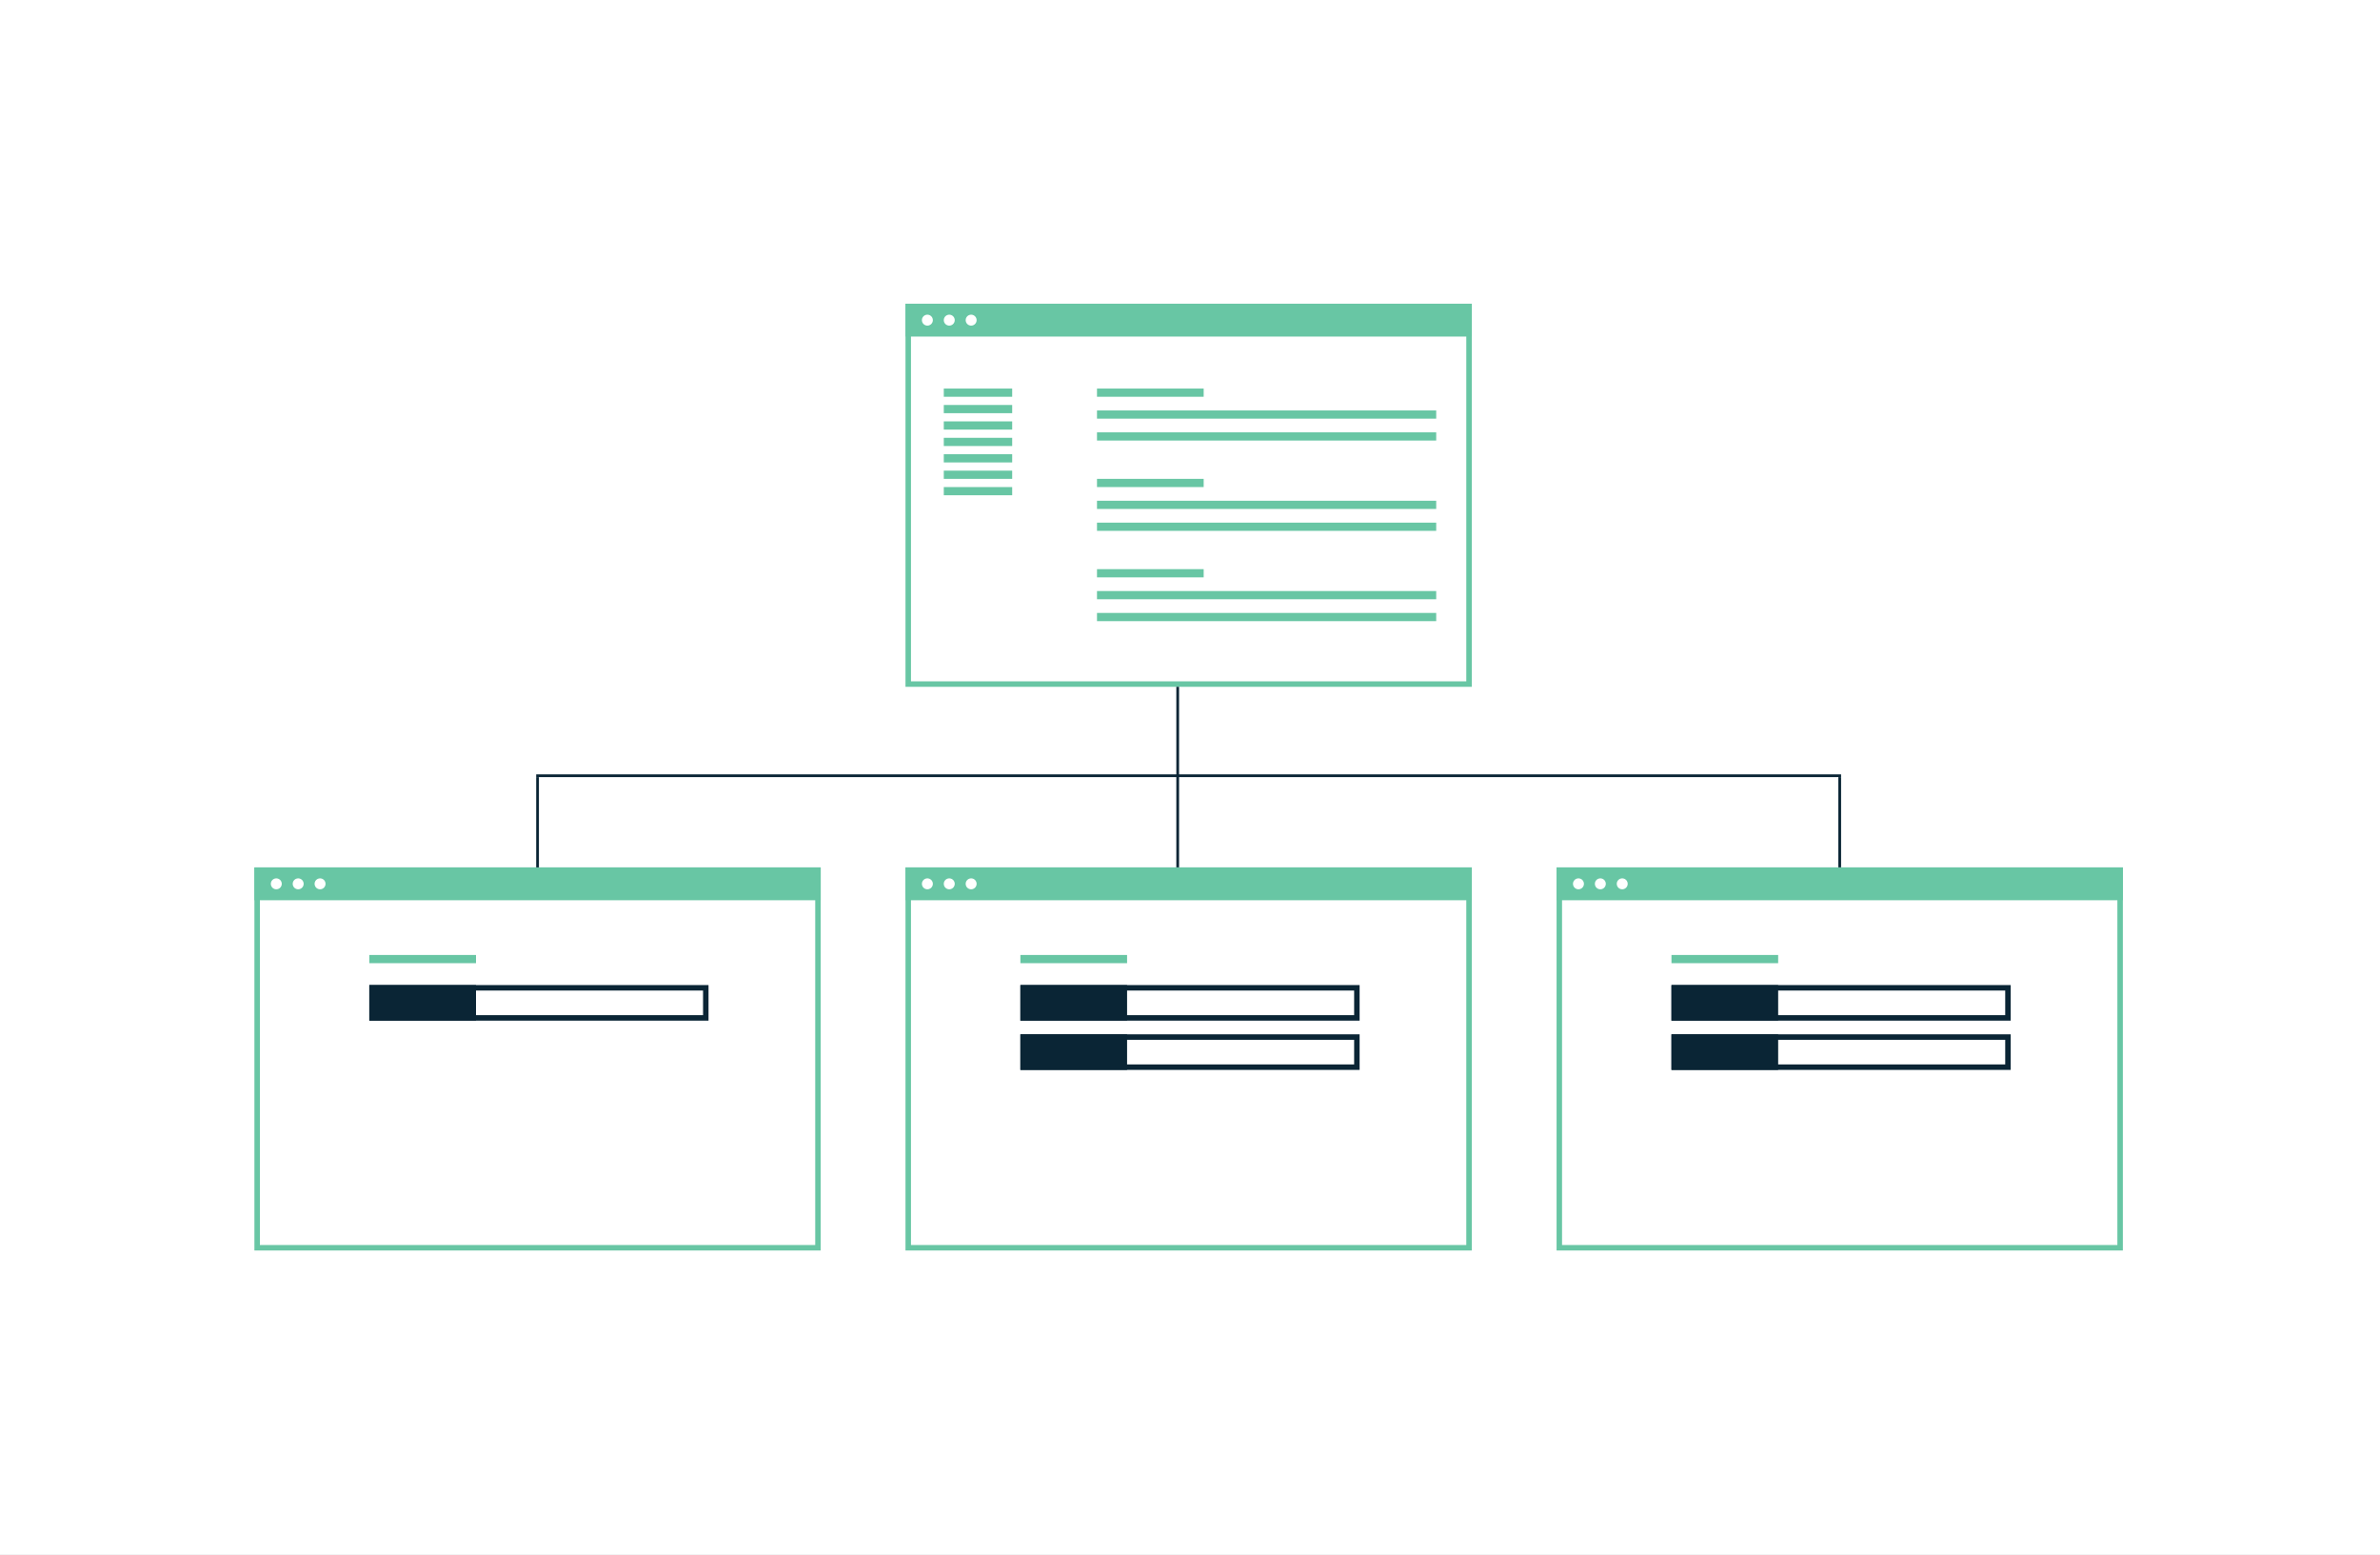
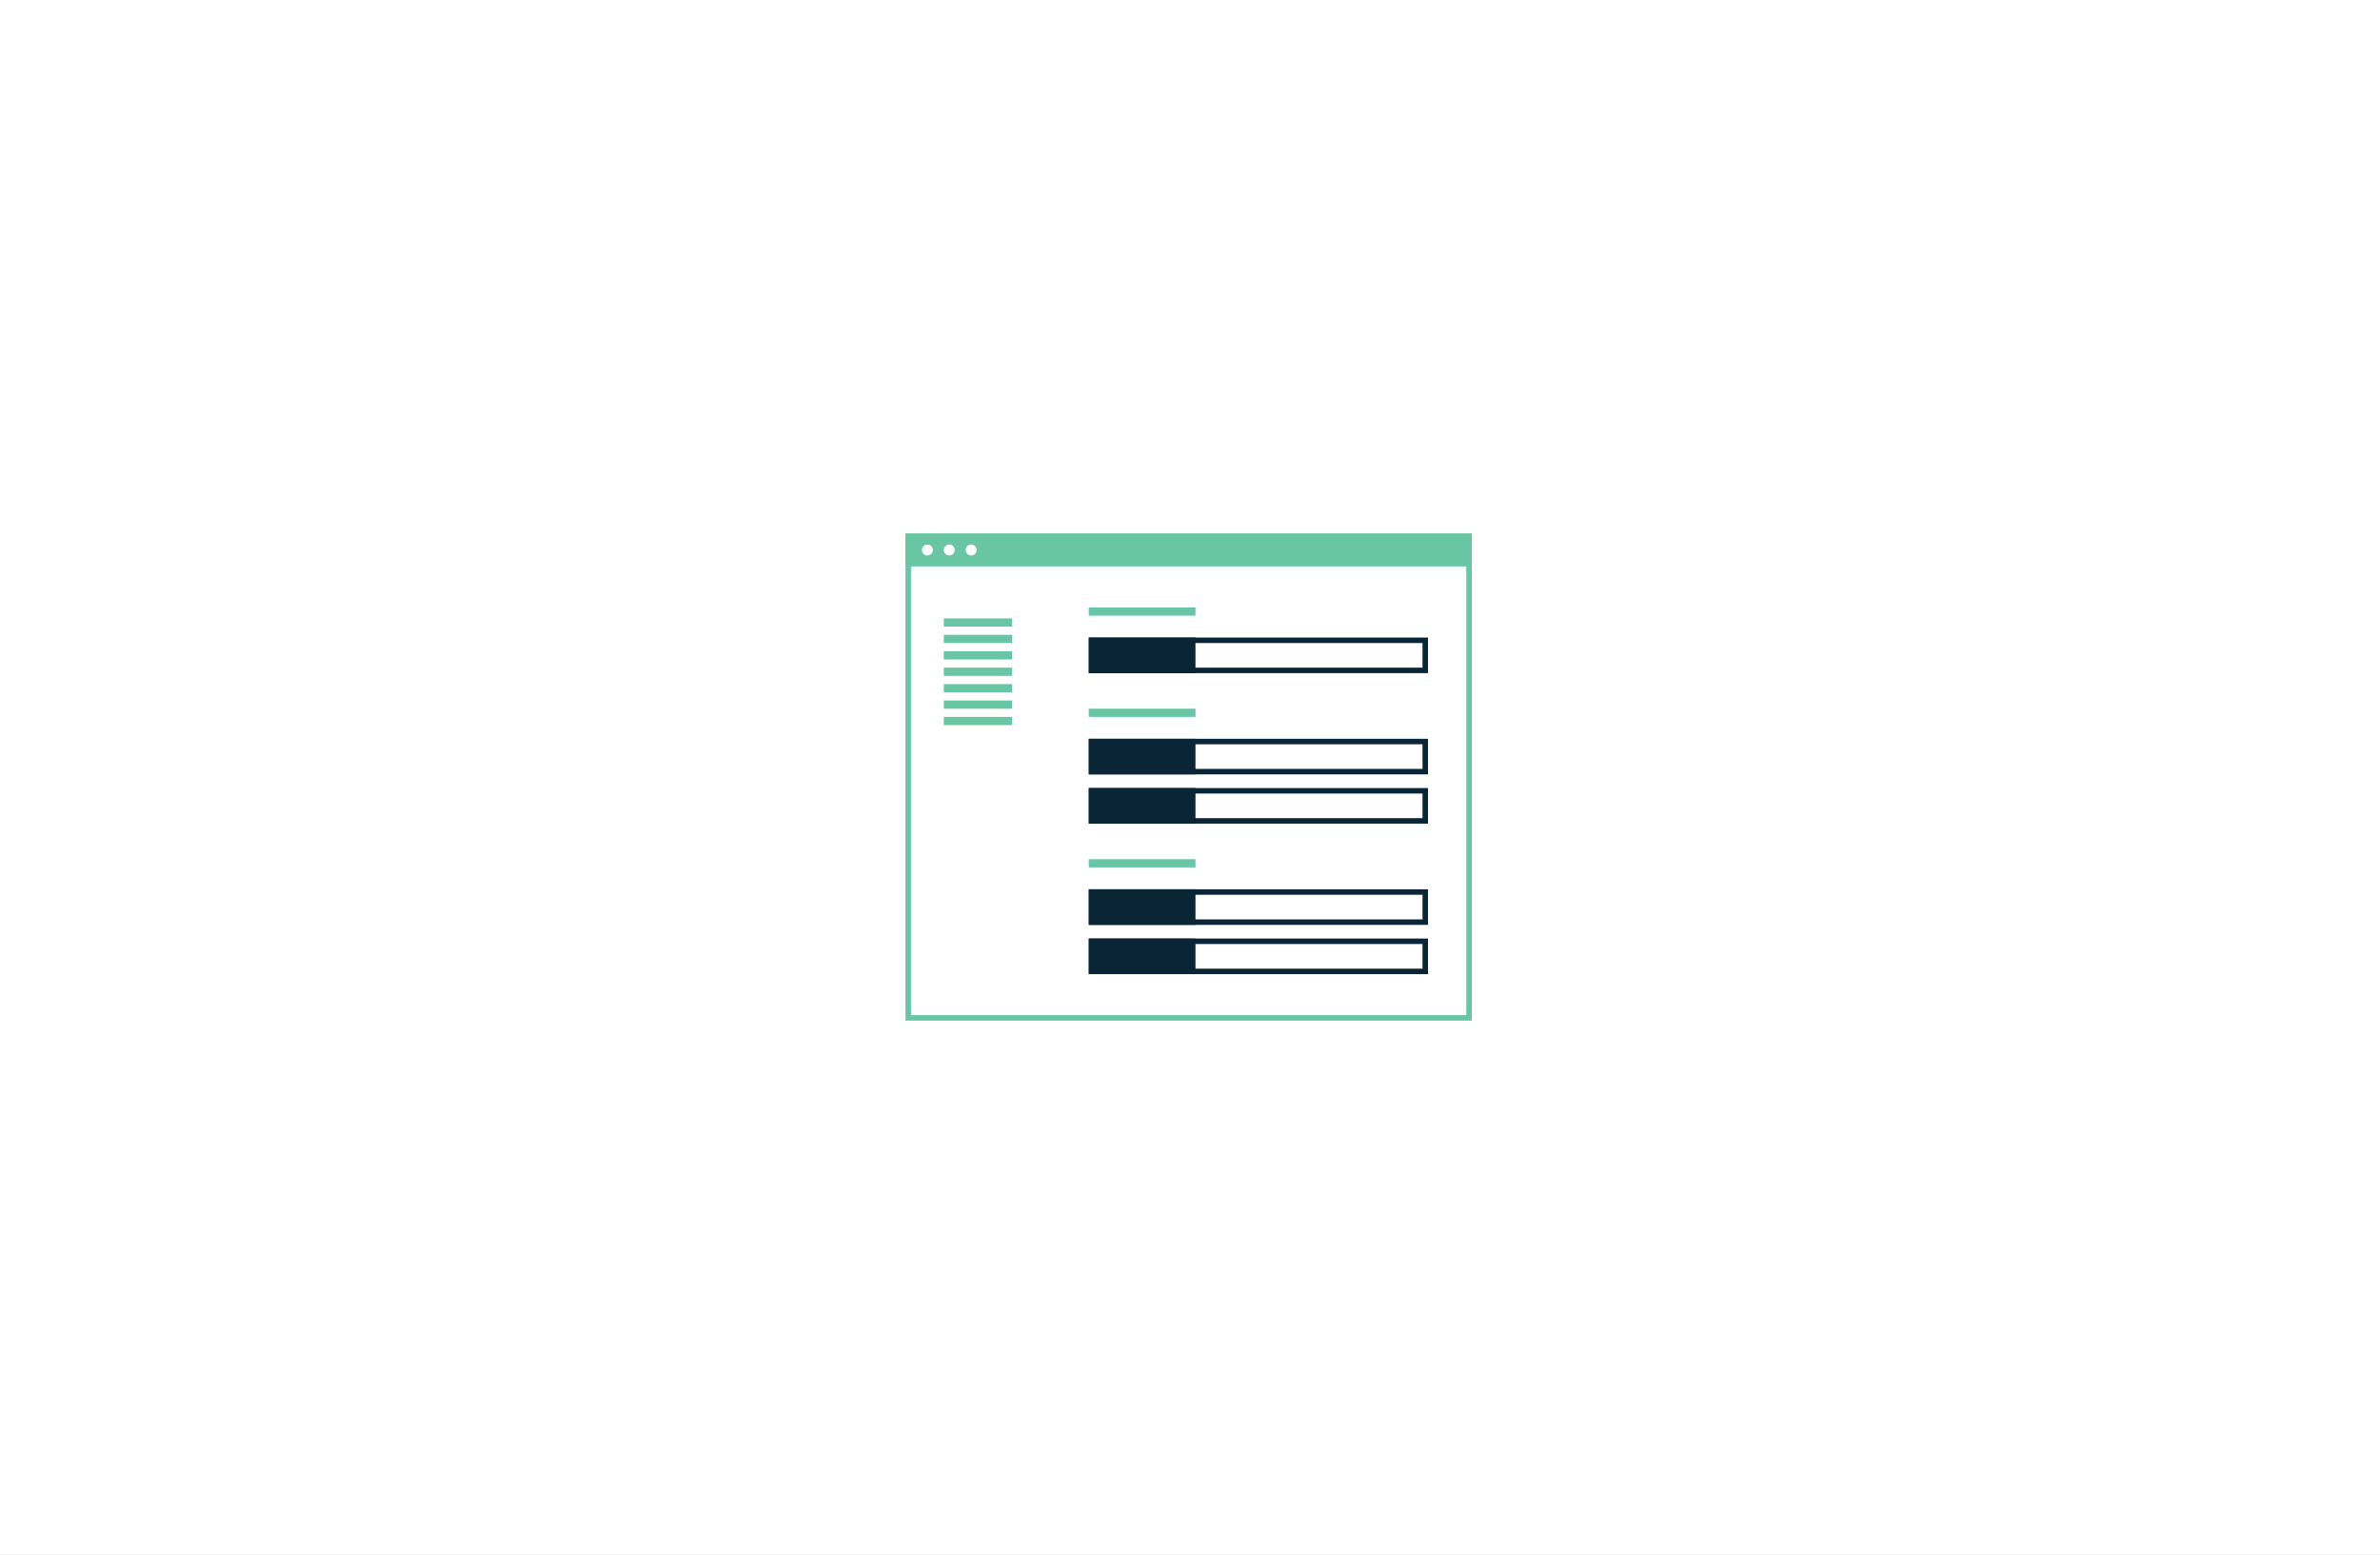
<svg xmlns="http://www.w3.org/2000/svg" width="870" height="568" viewBox="0 0 870 568" fill="none">
  <rect width="870" height="568" fill="white" />
-   <rect x="332" y="112" width="205" height="138" fill="white" stroke="#68C6A4" stroke-width="2" />
-   <rect x="345" y="142" width="25" height="3" fill="#68C6A4" />
-   <rect x="345" y="148" width="25" height="3" fill="#68C6A4" />
-   <rect x="345" y="154" width="25" height="3" fill="#68C6A4" />
-   <rect x="345" y="160" width="25" height="3" fill="#68C6A4" />
-   <rect x="345" y="166" width="25" height="3" fill="#68C6A4" />
-   <rect x="345" y="172" width="25" height="3" fill="#68C6A4" />
-   <rect x="345" y="178" width="25" height="3" fill="#68C6A4" />
-   <rect x="94" y="318" width="205" height="138" fill="white" stroke="#68C6A4" stroke-width="2" />
-   <rect x="93" y="317" width="207" height="12" fill="#68C6A4" />
-   <circle cx="101" cy="323" r="2" fill="white" />
-   <circle cx="109" cy="323" r="2" fill="white" />
-   <circle cx="117" cy="323" r="2" fill="white" />
-   <rect x="136" y="361" width="122" height="11" fill="white" stroke="#0A2535" stroke-width="2" />
-   <rect x="135" y="360" width="39" height="13" fill="#0A2535" />
-   <rect x="332" y="318" width="205" height="138" fill="white" stroke="#68C6A4" stroke-width="2" />
-   <rect x="374" y="361" width="122" height="11" fill="white" stroke="#0A2535" stroke-width="2" />
-   <rect x="373" y="360" width="39" height="13" fill="#0A2535" />
-   <rect x="374" y="379" width="122" height="11" fill="white" stroke="#0A2535" stroke-width="2" />
-   <rect x="373" y="378" width="39" height="13" fill="#0A2535" />
-   <rect x="570" y="318" width="205" height="138" fill="white" stroke="#68C6A4" stroke-width="2" />
-   <rect x="612" y="361" width="122" height="11" fill="white" stroke="#0A2535" stroke-width="2" />
-   <rect x="611" y="360" width="39" height="13" fill="#0A2535" />
-   <rect x="612" y="379" width="122" height="11" fill="white" stroke="#0A2535" stroke-width="2" />
-   <rect x="611" y="378" width="39" height="13" fill="#0A2535" />
-   <rect x="135" y="349" width="39" height="3" fill="#68C6A4" />
-   <rect x="401" y="191" width="124" height="3" fill="#68C6A4" />
-   <rect x="401" y="183" width="124" height="3" fill="#68C6A4" />
-   <rect x="373" y="349" width="39" height="3" fill="#68C6A4" />
-   <rect x="401" y="175" width="39" height="3" fill="#68C6A4" />
-   <rect x="401" y="158" width="124" height="3" fill="#68C6A4" />
-   <rect x="401" y="224" width="124" height="3" fill="#68C6A4" />
-   <rect x="401" y="216" width="124" height="3" fill="#68C6A4" />
-   <rect x="401" y="208" width="39" height="3" fill="#68C6A4" />
-   <rect x="401" y="150" width="124" height="3" fill="#68C6A4" />
-   <rect x="401" y="142" width="39" height="3" fill="#68C6A4" />
-   <rect x="611" y="349" width="39" height="3" fill="#68C6A4" />
-   <line x1="672.5" y1="317" x2="672.5" y2="284" stroke="#0A2535" />
-   <line x1="196" y1="283.5" x2="673" y2="283.5" stroke="#0A2535" />
-   <line x1="196.5" y1="317" x2="196.5" y2="284" stroke="#0A2535" />
-   <line x1="430.5" y1="317" x2="430.5" y2="251" stroke="#0A2535" />
-   <rect x="331" y="111" width="207" height="12" fill="#68C6A4" />
-   <circle cx="339" cy="117" r="2" fill="white" />
-   <circle cx="347" cy="117" r="2" fill="white" />
-   <circle cx="355" cy="117" r="2" fill="white" />
-   <rect x="331" y="317" width="207" height="12" fill="#68C6A4" />
-   <circle cx="339" cy="323" r="2" fill="white" />
-   <circle cx="347" cy="323" r="2" fill="white" />
-   <circle cx="355" cy="323" r="2" fill="white" />
-   <rect x="569" y="317" width="207" height="12" fill="#68C6A4" />
-   <circle cx="577" cy="323" r="2" fill="white" />
-   <circle cx="585" cy="323" r="2" fill="white" />
-   <circle cx="593" cy="323" r="2" fill="white" />
+   <rect x="332" y="196" width="205" height="176" fill="white" stroke="#68C6A4" stroke-width="2" />
+   <rect x="399" y="234" width="122" height="11" fill="white" stroke="#0A2535" stroke-width="2" />
+   <rect x="398" y="233" width="39" height="13" fill="#0A2535" />
+   <rect x="399" y="271" width="122" height="11" fill="white" stroke="#0A2535" stroke-width="2" />
+   <rect x="398" y="270" width="39" height="13" fill="#0A2535" />
+   <rect x="399" y="289" width="122" height="11" fill="white" stroke="#0A2535" stroke-width="2" />
+   <rect x="398" y="288" width="39" height="13" fill="#0A2535" />
+   <rect x="345" y="226" width="25" height="3" fill="#68C6A4" />
+   <rect x="345" y="232" width="25" height="3" fill="#68C6A4" />
+   <rect x="345" y="238" width="25" height="3" fill="#68C6A4" />
+   <rect x="345" y="244" width="25" height="3" fill="#68C6A4" />
+   <rect x="345" y="250" width="25" height="3" fill="#68C6A4" />
+   <rect x="345" y="256" width="25" height="3" fill="#68C6A4" />
+   <rect x="345" y="262" width="25" height="3" fill="#68C6A4" />
+   <rect x="331" y="195" width="207" height="12" fill="#68C6A4" />
+   <circle cx="339" cy="201" r="2" fill="white" />
+   <circle cx="347" cy="201" r="2" fill="white" />
+   <circle cx="355" cy="201" r="2" fill="white" />
+   <rect x="398" y="222" width="39" height="3" fill="#68C6A4" />
+   <rect x="398" y="259" width="39" height="3" fill="#68C6A4" />
+   <rect x="399" y="326" width="122" height="11" fill="white" stroke="#0A2535" stroke-width="2" />
+   <rect x="398" y="325" width="39" height="13" fill="#0A2535" />
+   <rect x="399" y="344" width="122" height="11" fill="white" stroke="#0A2535" stroke-width="2" />
+   <rect x="398" y="343" width="39" height="13" fill="#0A2535" />
+   <rect x="398" y="314" width="39" height="3" fill="#68C6A4" />
</svg>
